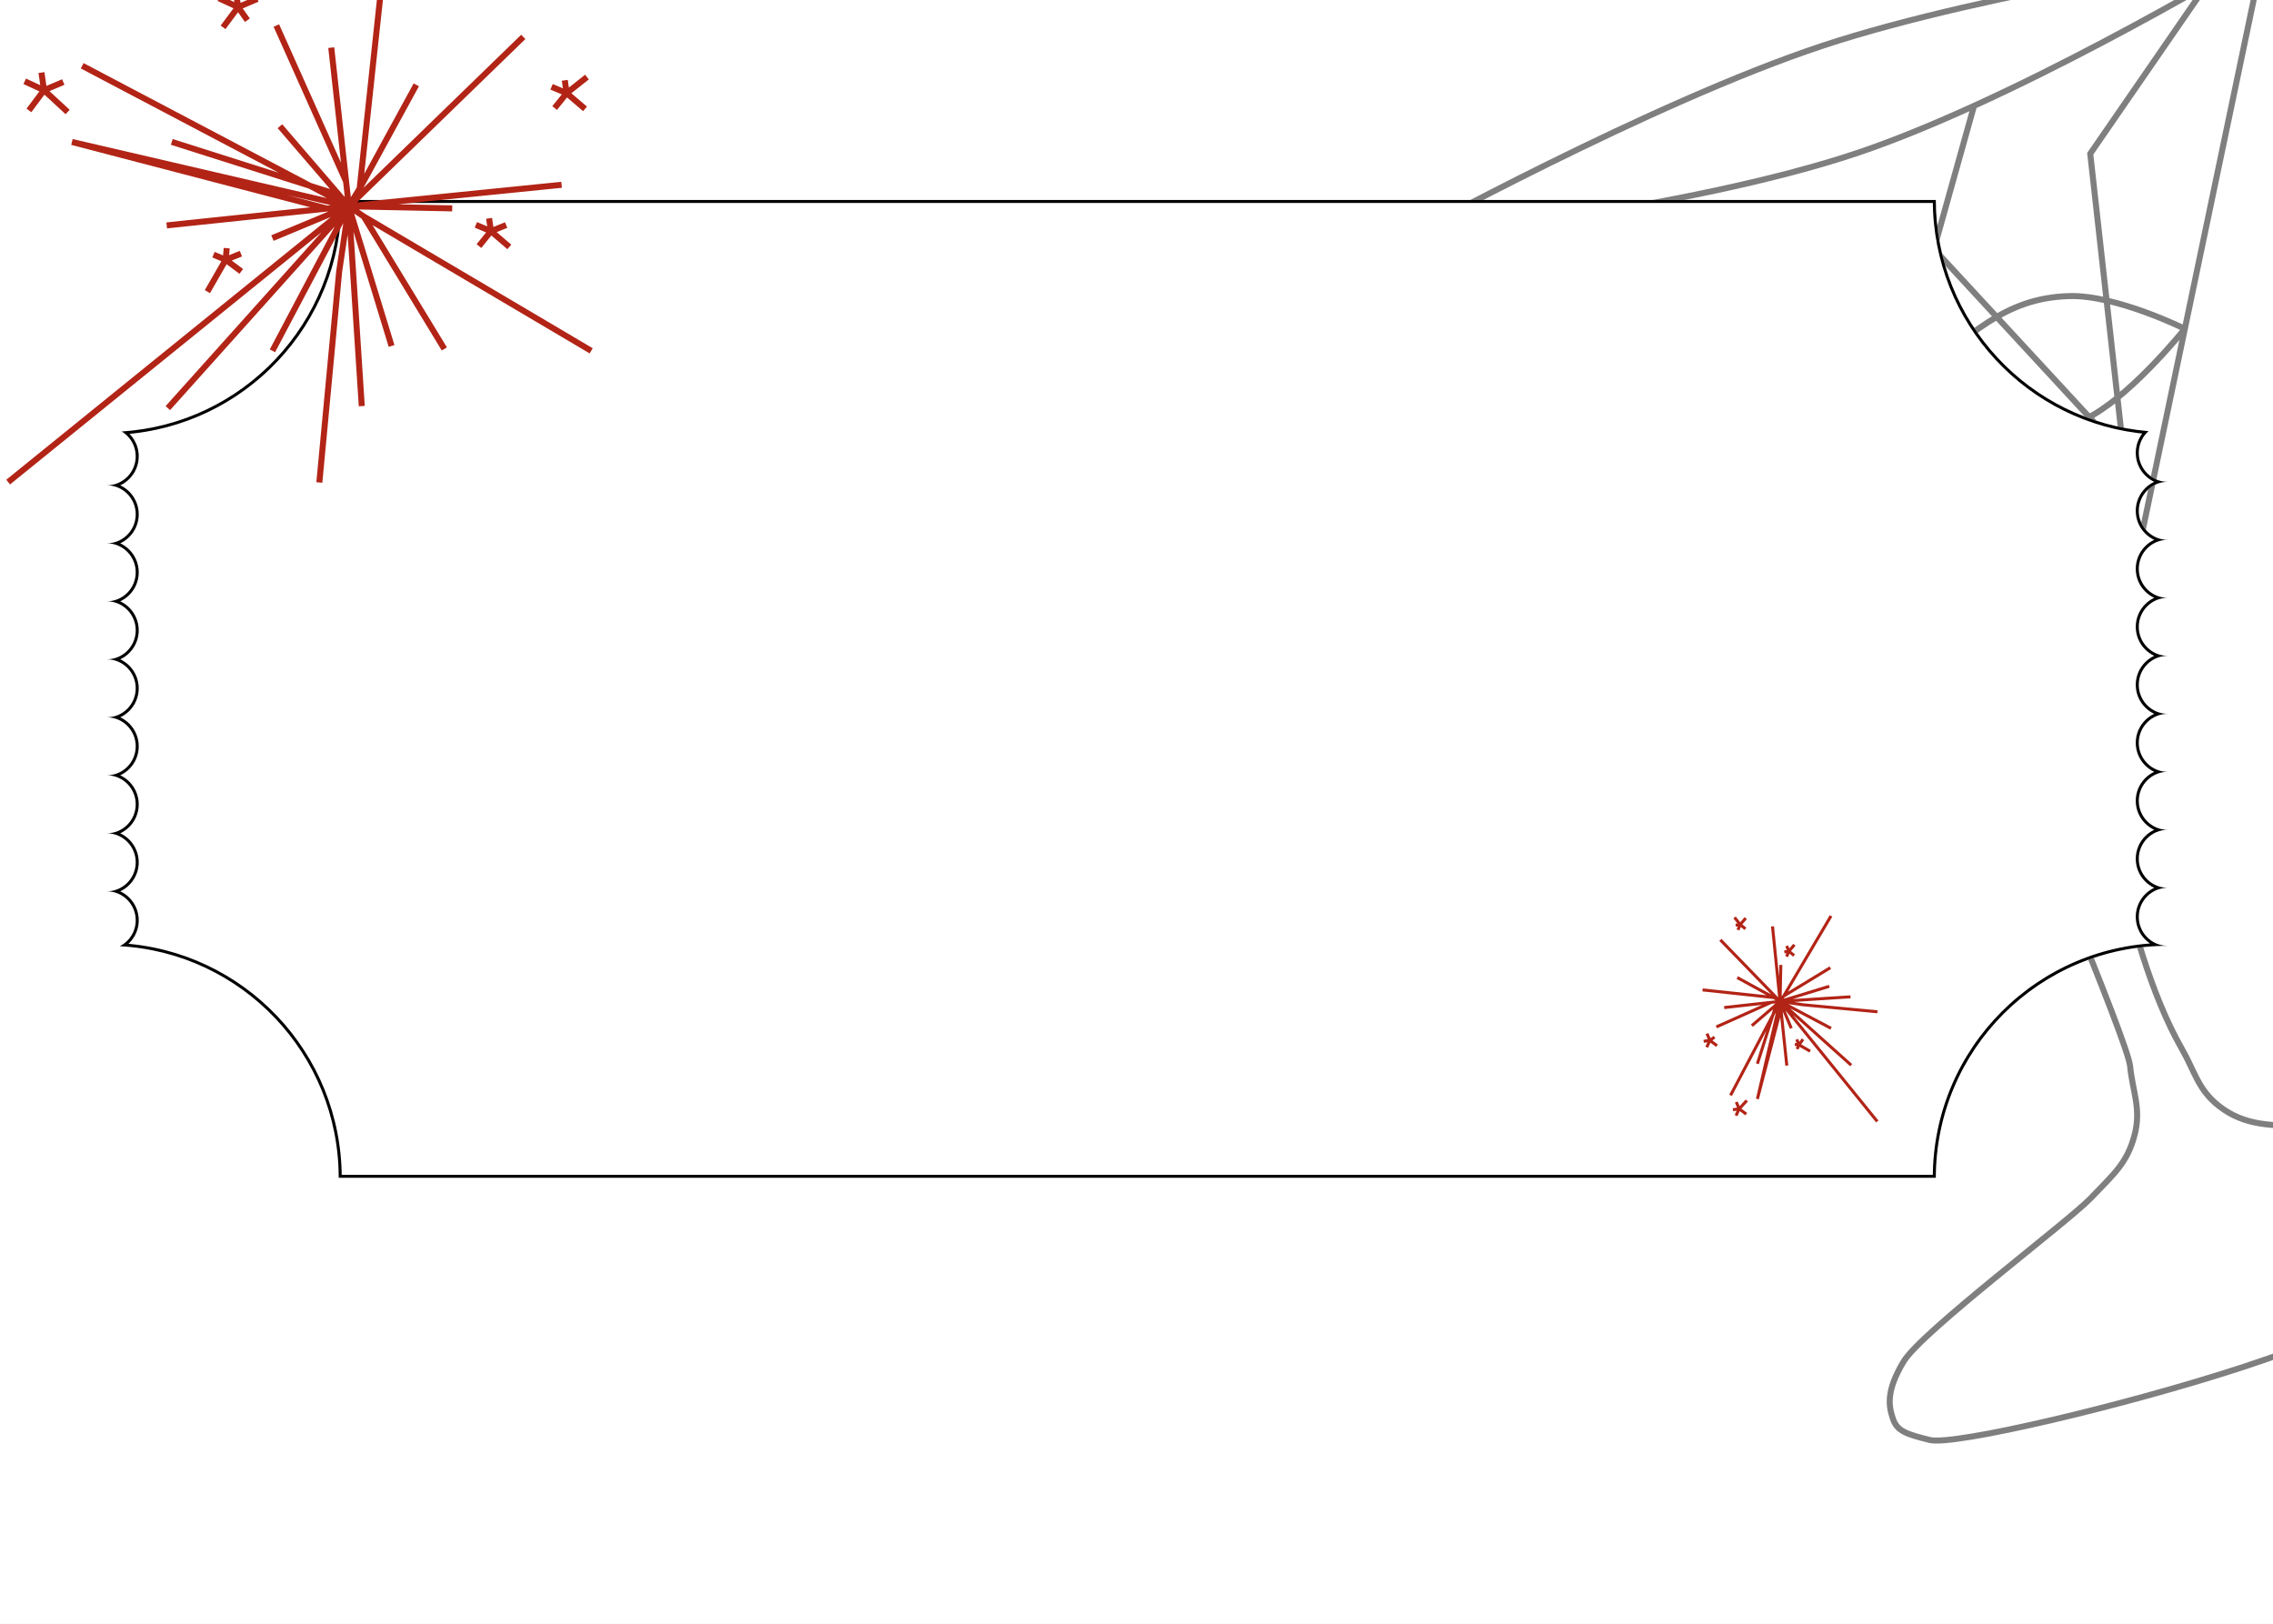
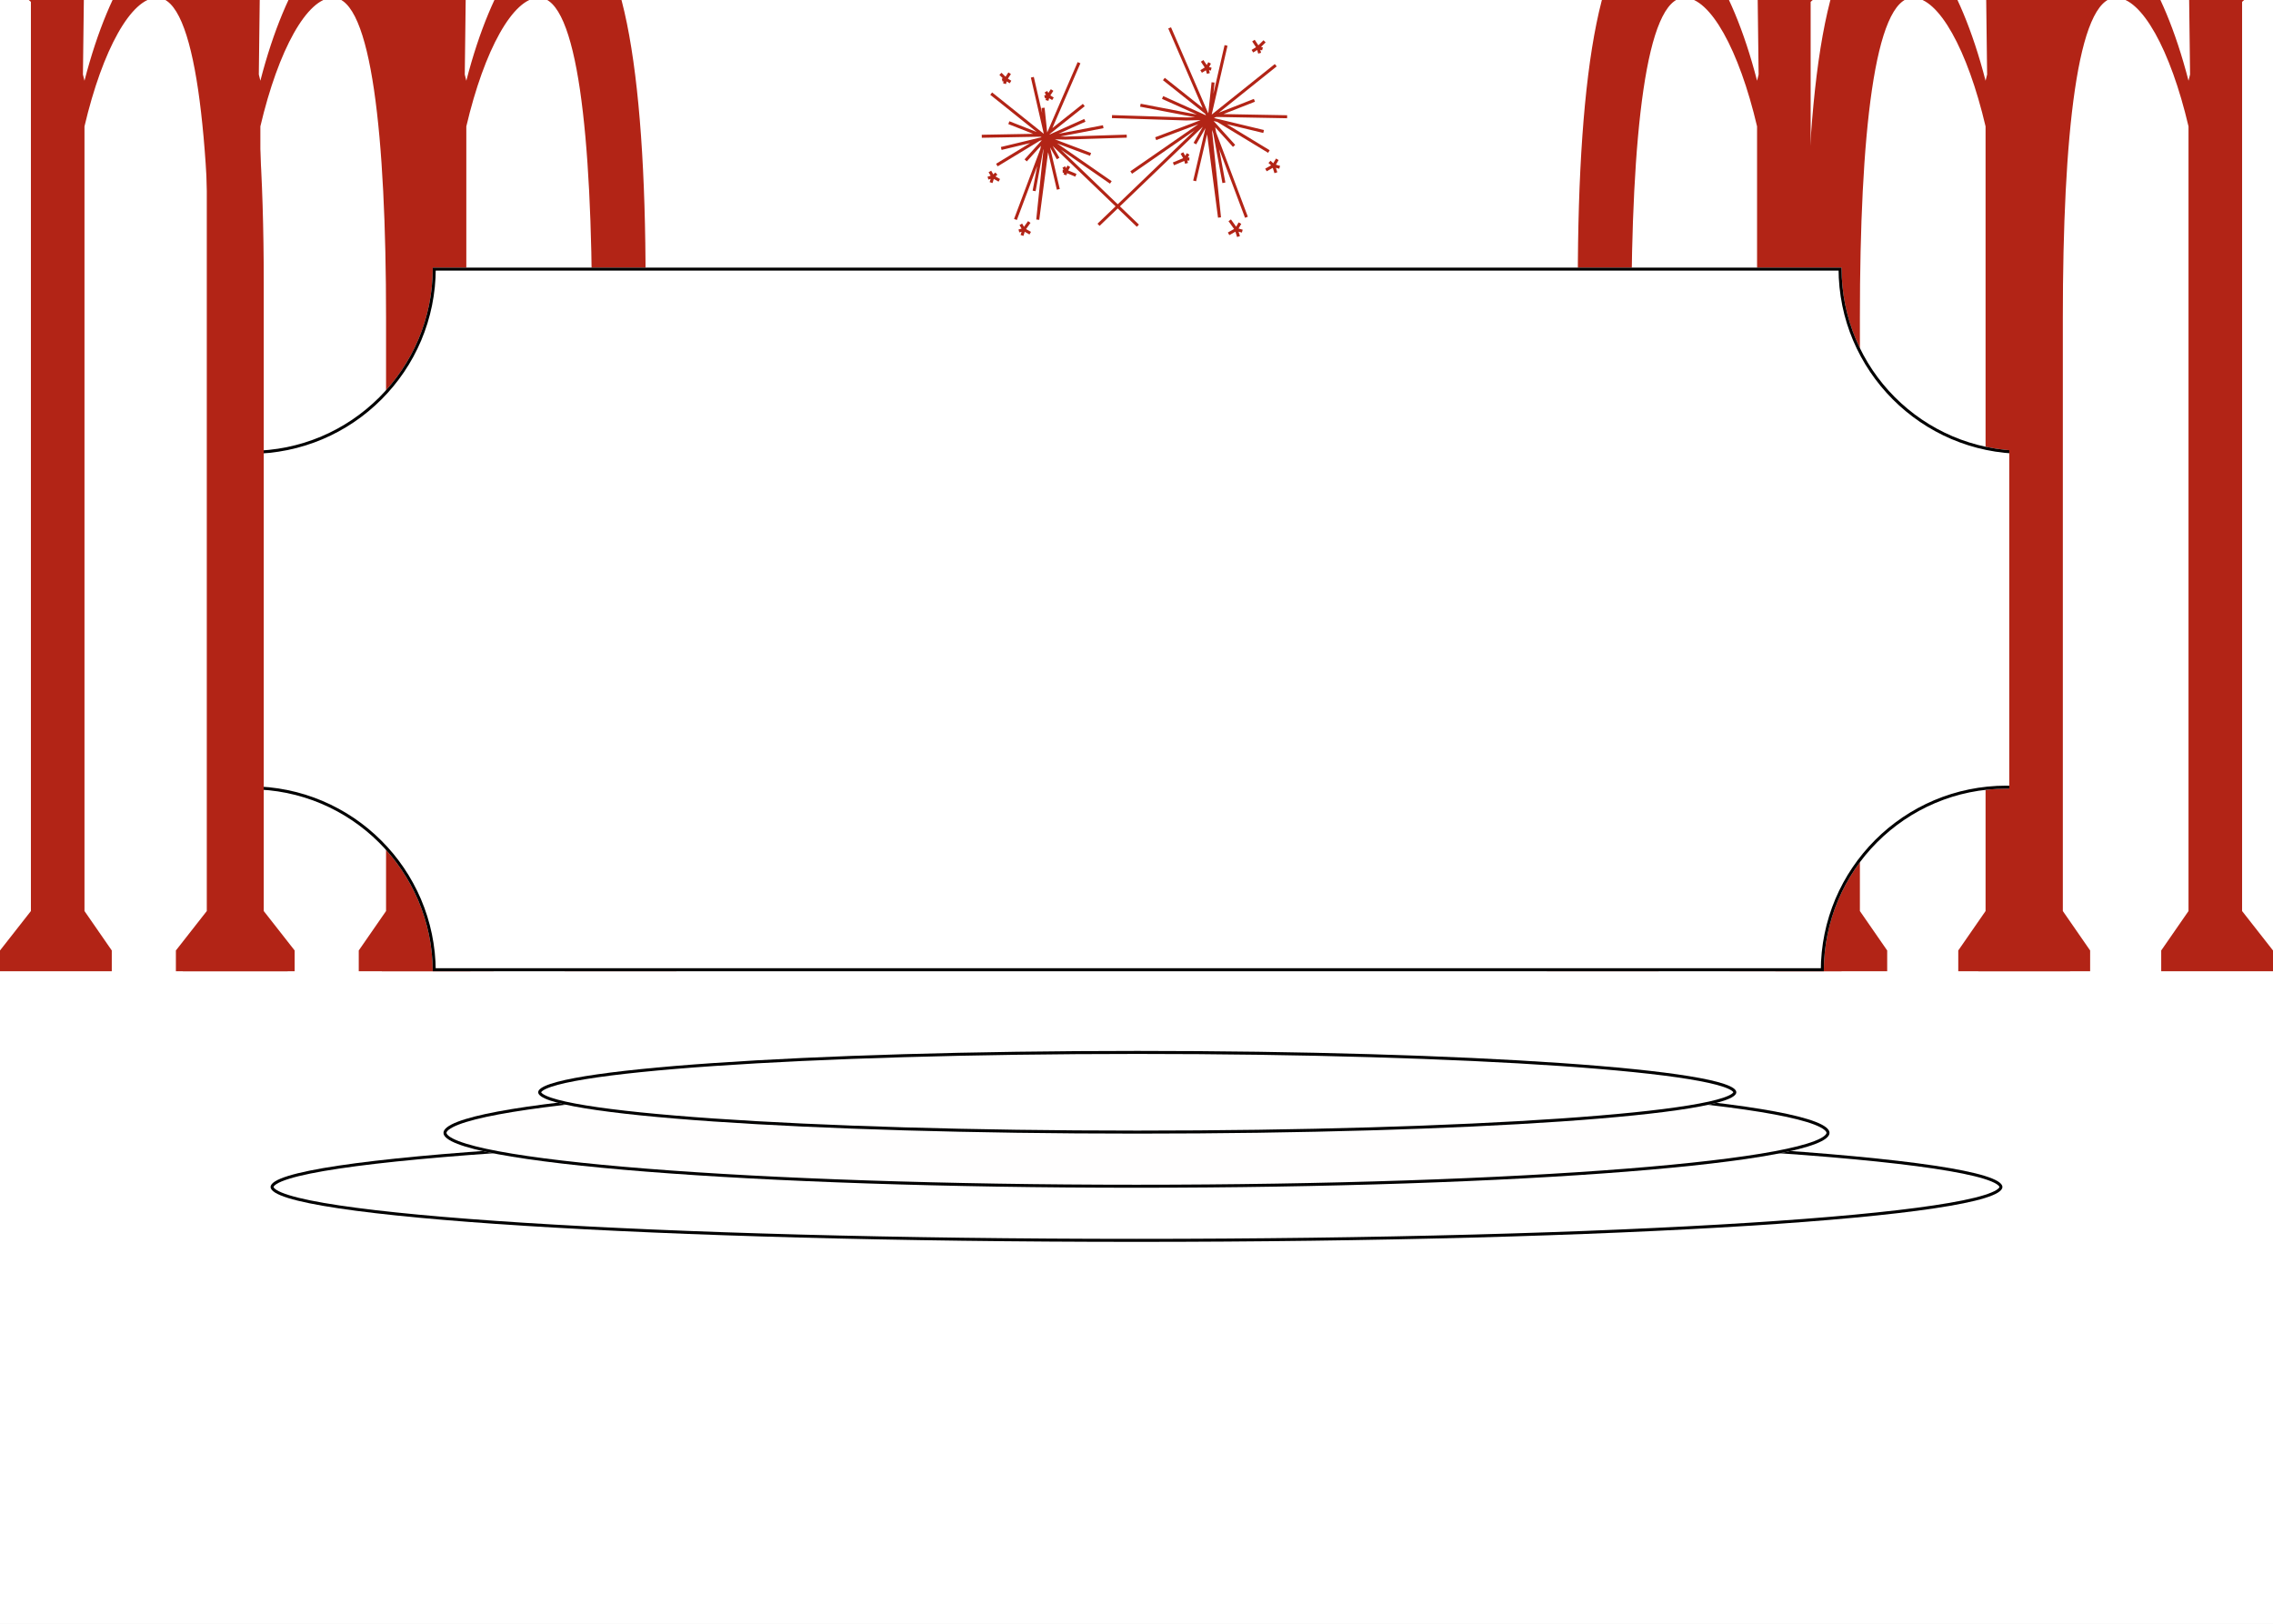
- <svg xmlns="http://www.w3.org/2000/svg" width="1512" height="1080" viewBox="0 0 1512 1080" fill="none">
-   <g clip-path="url(#clip0_89_1991)">
+ <svg xmlns="http://www.w3.org/2000/svg" xmlns:xlink="http://www.w3.org/1999/xlink" width="1512" height="1080" viewBox="0 0 1512 1080" fill="none">
+   <g clip-path="url(#clip0_20_1370)">
    <rect width="1512" height="1080" fill="white" />
-     <path d="M932.686 159.374C932.686 159.374 1122.06 140.113 1236.47 101.417C1260.51 93.284 1286.75 82.431 1313.12 70.413M1453.35 218.702L1505.82 -31.995C1505.82 -31.995 1323.84 -6.406 1212.72 30.301C1098.38 68.074 932.686 159.374 932.686 159.374L1136.23 336.449L1339.78 513.523C1339.78 513.523 1415.36 692.484 1416.94 709.081C1418.53 725.678 1424.34 737.003 1420.12 754.131C1415.28 773.754 1405.48 781.413 1390.85 796.838C1376.22 812.263 1278.13 885.854 1266.27 905.624C1254.4 925.394 1256.38 935.272 1259.15 943.569C1261.92 951.866 1267.86 953.837 1283.68 957.776C1299.5 961.714 1413.19 935.116 1492.92 908.988C1577.75 881.194 1683.15 830.895 1702.56 817.914C1721.96 804.932 1722.74 802.592 1721.94 789.048C1721.06 774.449 1714.45 766.639 1695.82 762.196C1677.19 757.753 1553.42 750.461 1533.25 749.293C1513.07 748.124 1493.95 749.79 1475.89 735.51C1462.05 724.569 1460.13 712.891 1451.36 697.591C1410.51 626.366 1395.55 494.901 1395.55 494.901L1404.21 453.503L1453.35 218.702ZM1505.82 -31.995C1505.82 -31.995 1491.14 -23.102 1467.58 -9.672M1136.23 336.449C1136.23 336.449 1151.63 315.417 1164.9 305.793C1185.86 290.595 1201.91 285.238 1227.79 284.794M1227.79 284.794C1264.72 290.473 1285.23 303.663 1322.34 299.336C1350.97 295.998 1367.39 290.387 1392.35 275.96C1420.64 259.602 1453.35 218.702 1453.35 218.702M1227.79 284.794C1245.87 271.043 1255.22 262.246 1274.07 249.582C1311.4 224.499 1331.55 198.203 1376.51 196.933C1407.7 196.052 1453.35 218.702 1453.35 218.702M1313.12 70.413L1286.47 165.654L1412.74 302.277M1313.12 70.413C1371.53 43.787 1430.53 11.447 1467.58 -9.672M1467.58 -9.672L1390.42 102.236L1412.74 302.277L1375.52 397.785L1404.21 453.503" stroke="black" stroke-opacity="0.5" stroke-width="4" />
-     <mask id="path-2-inside-1_89_1991" fill="white">
-       <path d="M1287.7 133C1287.7 213.905 1349.96 280.263 1429.19 286.776C1425.21 290.309 1422.71 295.459 1422.71 301.192C1422.71 311.845 1431.35 320.48 1442 320.48C1431.35 320.48 1422.71 329.116 1422.71 339.769C1422.71 350.421 1431.35 359.057 1442 359.057C1431.35 359.057 1422.71 367.692 1422.71 378.345C1422.71 388.997 1431.35 397.633 1442 397.633C1431.35 397.633 1422.71 406.269 1422.71 416.921C1422.71 427.573 1431.35 436.209 1442 436.209C1431.35 436.209 1422.71 444.845 1422.71 455.497C1422.71 466.15 1431.35 474.785 1442 474.785C1431.35 474.785 1422.71 483.421 1422.71 494.073C1422.71 504.559 1431.08 513.091 1441.5 513.355L1442 513.362C1431.35 513.362 1422.71 521.998 1422.71 532.65C1422.71 543.136 1431.08 551.667 1441.5 551.932L1442 551.938C1431.35 551.938 1422.71 560.574 1422.71 571.227C1422.71 581.712 1431.08 590.244 1441.5 590.508L1442 590.515C1431.35 590.515 1422.71 599.15 1422.71 609.803C1422.71 620.289 1431.08 628.82 1441.5 629.084L1442 629.091C1356.78 629.091 1287.7 698.175 1287.7 783.396H225.305C225.305 701.095 160.873 633.847 79.7 629.335C85.982 626.155 90.288 619.639 90.288 612.117C90.288 601.631 81.92 593.099 71.498 592.835L71 592.829C81.653 592.829 90.288 584.193 90.288 573.541C90.288 563.055 81.92 554.523 71.498 554.259L71 554.253C81.652 554.253 90.288 545.617 90.288 534.965C90.288 524.479 81.92 515.947 71.498 515.683L71 515.677C81.652 515.677 90.288 507.041 90.288 496.389C90.288 485.903 81.92 477.371 71.498 477.106L71 477.101C81.652 477.101 90.288 468.465 90.288 457.812C90.288 447.326 81.92 438.794 71.498 438.53L71 438.524V438.523C81.653 438.523 90.288 429.888 90.288 419.235C90.288 408.583 81.652 399.947 71 399.947C81.653 399.947 90.288 391.312 90.288 380.659C90.288 370.007 81.652 361.371 71 361.371C81.653 361.371 90.288 352.736 90.288 342.083C90.288 331.431 81.652 322.795 71 322.795C81.653 322.795 90.288 314.159 90.288 303.507C90.288 296.499 86.551 290.365 80.961 286.987C161.539 281.853 225.305 214.874 225.305 133H1287.7Z" />
+     <mask id="stroke0_20_1370" fill="white">
+       <path d="M1332 789.5C1332 809.658 1074.12 826 756 826C437.884 826 180 809.658 180 789.5C180 769.342 437.884 753 756 753C1074.12 753 1332 769.342 1332 789.5Z" />
    </mask>
-     <path d="M1287.7 133C1287.7 213.905 1349.96 280.263 1429.19 286.776C1425.21 290.309 1422.71 295.459 1422.71 301.192C1422.71 311.845 1431.35 320.48 1442 320.48C1431.35 320.48 1422.71 329.116 1422.71 339.769C1422.71 350.421 1431.35 359.057 1442 359.057C1431.35 359.057 1422.71 367.692 1422.71 378.345C1422.71 388.997 1431.35 397.633 1442 397.633C1431.35 397.633 1422.71 406.269 1422.71 416.921C1422.71 427.573 1431.35 436.209 1442 436.209C1431.35 436.209 1422.71 444.845 1422.71 455.497C1422.71 466.15 1431.35 474.785 1442 474.785C1431.35 474.785 1422.71 483.421 1422.71 494.073C1422.71 504.559 1431.08 513.091 1441.5 513.355L1442 513.362C1431.35 513.362 1422.71 521.998 1422.71 532.65C1422.71 543.136 1431.08 551.667 1441.5 551.932L1442 551.938C1431.35 551.938 1422.71 560.574 1422.71 571.227C1422.71 581.712 1431.08 590.244 1441.5 590.508L1442 590.515C1431.35 590.515 1422.71 599.15 1422.71 609.803C1422.71 620.289 1431.08 628.82 1441.5 629.084L1442 629.091C1356.78 629.091 1287.7 698.175 1287.7 783.396H225.305C225.305 701.095 160.873 633.847 79.7 629.335C85.982 626.155 90.288 619.639 90.288 612.117C90.288 601.631 81.92 593.099 71.498 592.835L71 592.829C81.653 592.829 90.288 584.193 90.288 573.541C90.288 563.055 81.92 554.523 71.498 554.259L71 554.253C81.652 554.253 90.288 545.617 90.288 534.965C90.288 524.479 81.92 515.947 71.498 515.683L71 515.677C81.652 515.677 90.288 507.041 90.288 496.389C90.288 485.903 81.92 477.371 71.498 477.106L71 477.101C81.652 477.101 90.288 468.465 90.288 457.812C90.288 447.326 81.92 438.794 71.498 438.53L71 438.524V438.523C81.653 438.523 90.288 429.888 90.288 419.235C90.288 408.583 81.652 399.947 71 399.947C81.653 399.947 90.288 391.312 90.288 380.659C90.288 370.007 81.652 361.371 71 361.371C81.653 361.371 90.288 352.736 90.288 342.083C90.288 331.431 81.652 322.795 71 322.795C81.653 322.795 90.288 314.159 90.288 303.507C90.288 296.499 86.551 290.365 80.961 286.987C161.539 281.853 225.305 214.874 225.305 133H1287.7Z" fill="white" />
-     <path d="M1287.7 133H1289.7V131H1287.7V133ZM1429.19 286.776L1430.51 288.271L1434.01 285.166L1429.35 284.783L1429.19 286.776ZM1422.71 301.192H1420.71V301.192H1422.71ZM1422.71 339.769L1420.71 339.769V339.769H1422.71ZM1422.71 378.345L1420.71 378.345V378.345H1422.71ZM1422.71 416.921L1420.71 416.921V416.921H1422.71ZM1422.71 455.497L1420.71 455.497V455.497H1422.71ZM1422.71 494.073L1420.71 494.073V494.073H1422.71ZM1441.5 513.355L1441.45 515.355L1441.46 515.355L1441.47 515.355L1441.5 513.355ZM1442 513.362V515.362L1442.03 511.362L1442 513.362ZM1422.71 532.65H1420.71V532.65L1422.71 532.65ZM1441.5 551.932L1441.45 553.931L1441.46 553.931L1441.47 553.931L1441.5 551.932ZM1442 551.938V553.938L1442.03 549.939L1442 551.938ZM1422.71 571.227H1420.71V571.227L1422.71 571.227ZM1441.5 590.508L1441.45 592.507L1441.46 592.507L1441.47 592.508L1441.5 590.508ZM1442 590.515V592.515L1442.03 588.515L1442 590.515ZM1422.71 609.803H1420.71V609.803L1422.71 609.803ZM1441.5 629.084L1441.45 631.083L1441.46 631.084L1441.47 631.084L1441.5 629.084ZM1442 629.091V631.091L1442.03 627.091L1442 629.091ZM1287.7 783.396V785.396H1289.7V783.396H1287.7ZM225.305 783.396H223.305V785.396H225.305V783.396ZM79.7 629.335L78.797 627.551L72.145 630.918L79.589 631.332L79.7 629.335ZM90.288 612.117H92.288V612.117H90.288ZM71.498 592.835L71.549 590.836L71.535 590.835L71.522 590.835L71.498 592.835ZM71 592.829V590.829L70.977 594.829L71 592.829ZM90.288 573.541L92.288 573.541V573.541H90.288ZM71.498 554.259L71.549 552.259L71.535 552.259L71.522 552.259L71.498 554.259ZM71 554.253V552.253L70.977 556.253L71 554.253ZM90.288 534.965L92.288 534.965V534.965H90.288ZM71.498 515.683L71.549 513.683L71.535 513.683L71.522 513.683L71.498 515.683ZM71 515.677V513.677L70.977 517.677L71 515.677ZM90.288 496.389L92.288 496.389V496.389H90.288ZM71.498 477.106L71.549 475.107L71.535 475.107L71.522 475.107L71.498 477.106ZM71 477.101V475.101L70.977 479.1L71 477.101ZM90.288 457.812L92.288 457.813V457.812H90.288ZM71.498 438.53L71.549 436.531L71.535 436.531L71.522 436.53L71.498 438.53ZM71 438.524H69V440.501L70.977 440.524L71 438.524ZM71 438.523V436.523H69V438.523H71ZM90.288 419.235H92.288V419.235L90.288 419.235ZM90.288 380.659H92.288V380.659L90.288 380.659ZM90.288 342.083H92.288V342.083L90.288 342.083ZM90.288 303.507H92.288V303.507L90.288 303.507ZM80.961 286.987L80.834 284.991L74.463 285.397L79.927 288.699L80.961 286.987ZM225.305 133V131H223.305V133H225.305ZM1287.7 133H1285.7C1285.7 214.955 1348.77 282.172 1429.02 288.77L1429.19 286.776L1429.35 284.783C1351.15 278.354 1289.7 212.855 1289.7 133H1287.7ZM1429.19 286.776L1427.86 285.282C1423.48 289.178 1420.71 294.864 1420.71 301.192H1422.71H1424.71C1424.71 296.053 1426.95 291.44 1430.51 288.271L1429.19 286.776ZM1422.71 301.192H1420.71C1420.71 312.949 1430.24 322.48 1442 322.48V320.48V318.48C1432.45 318.48 1424.71 310.74 1424.71 301.192H1422.71ZM1442 320.48V318.48C1430.24 318.48 1420.71 328.012 1420.71 339.769L1422.71 339.769L1424.71 339.769C1424.71 330.221 1432.45 322.48 1442 322.48V320.48ZM1422.71 339.769H1420.71C1420.71 351.526 1430.24 361.057 1442 361.057V359.057V357.057C1432.45 357.057 1424.71 349.317 1424.71 339.769H1422.71ZM1442 359.057V357.057C1430.24 357.057 1420.71 366.588 1420.71 378.345L1422.71 378.345L1424.71 378.345C1424.71 368.797 1432.45 361.057 1442 361.057V359.057ZM1422.71 378.345H1420.71C1420.71 390.102 1430.24 399.633 1442 399.633V397.633V395.633C1432.45 395.633 1424.71 387.893 1424.71 378.345H1422.71ZM1442 397.633V395.633C1430.24 395.633 1420.71 405.164 1420.71 416.921L1422.71 416.921L1424.71 416.921C1424.71 407.373 1432.45 399.633 1442 399.633V397.633ZM1422.71 416.921H1420.71C1420.71 428.678 1430.24 438.209 1442 438.209V436.209V434.209C1432.45 434.209 1424.71 426.469 1424.71 416.921H1422.71ZM1442 436.209V434.209C1430.24 434.209 1420.71 443.74 1420.71 455.497L1422.71 455.497L1424.71 455.497C1424.71 445.949 1432.45 438.209 1442 438.209V436.209ZM1422.71 455.497H1420.71C1420.71 467.254 1430.24 476.785 1442 476.785V474.785V472.785C1432.45 472.785 1424.71 465.045 1424.71 455.497H1422.71ZM1442 474.785V472.785C1430.24 472.785 1420.71 482.316 1420.71 494.073L1422.71 494.073L1424.71 494.073C1424.71 484.525 1432.45 476.785 1442 476.785V474.785ZM1422.71 494.073H1420.71C1420.71 505.647 1429.95 515.063 1441.45 515.355L1441.5 513.355L1441.55 511.356C1432.21 511.119 1424.71 503.472 1424.71 494.073H1422.71ZM1441.5 513.355L1441.47 515.355L1441.97 515.362L1442 513.362L1442.03 511.362L1441.53 511.356L1441.5 513.355ZM1442 513.362V511.362C1430.24 511.362 1420.71 520.893 1420.71 532.65H1422.71H1424.71C1424.71 523.102 1432.45 515.362 1442 515.362V513.362ZM1422.71 532.65L1420.71 532.65C1420.71 544.224 1429.95 553.639 1441.45 553.931L1441.5 551.932L1441.55 549.932C1432.21 549.696 1424.71 542.049 1424.71 532.65L1422.71 532.65ZM1441.5 551.932L1441.47 553.931L1441.97 553.938L1442 551.938L1442.03 549.939L1441.53 549.932L1441.5 551.932ZM1442 551.938V549.938C1430.24 549.939 1420.71 559.469 1420.71 571.227H1422.71H1424.71C1424.71 561.679 1432.45 553.939 1442 553.938V551.938ZM1422.71 571.227L1420.71 571.227C1420.71 582.8 1429.95 592.216 1441.45 592.507L1441.5 590.508L1441.55 588.508C1432.21 588.272 1424.71 580.625 1424.71 571.227L1422.71 571.227ZM1441.5 590.508L1441.47 592.508L1441.97 592.514L1442 590.515L1442.03 588.515L1441.53 588.508L1441.5 590.508ZM1442 590.515V588.515C1430.24 588.515 1420.71 598.046 1420.71 609.803H1422.71H1424.71C1424.71 600.255 1432.45 592.515 1442 592.515V590.515ZM1422.71 609.803L1420.71 609.803C1420.71 621.376 1429.95 630.792 1441.45 631.083L1441.5 629.084L1441.55 627.085C1432.21 626.848 1424.71 619.201 1424.71 609.803L1422.71 609.803ZM1441.5 629.084L1441.47 631.084L1441.97 631.091L1442 629.091L1442.03 627.091L1441.53 627.084L1441.5 629.084ZM1442 629.091V627.091C1355.68 627.091 1285.7 697.071 1285.7 783.396H1287.7H1289.7C1289.7 699.28 1357.88 631.091 1442 631.091V629.091ZM1287.7 783.396V781.396H225.305V783.396V785.396H1287.7V783.396ZM225.305 783.396H227.305C227.305 700.028 162.038 631.908 79.811 627.338L79.7 629.335L79.589 631.332C159.708 635.785 223.305 702.162 223.305 783.396H225.305ZM79.7 629.335L80.604 631.119C87.531 627.612 92.288 620.422 92.288 612.117H90.288H88.288C88.288 618.856 84.432 624.698 78.797 627.551L79.7 629.335ZM90.288 612.117H92.288C92.288 600.544 83.053 591.127 71.549 590.836L71.498 592.835L71.447 594.834C80.788 595.071 88.288 602.719 88.288 612.117H90.288ZM71.498 592.835L71.522 590.835L71.023 590.829L71 592.829L70.977 594.829L71.475 594.835L71.498 592.835ZM71 592.829V594.829C82.757 594.829 92.288 585.298 92.288 573.541L90.288 573.541L88.288 573.541C88.288 583.089 80.548 590.829 71 590.829V592.829ZM90.288 573.541H92.288C92.288 561.967 83.053 552.551 71.549 552.259L71.498 554.259L71.447 556.258C80.788 556.495 88.288 564.143 88.288 573.541H90.288ZM71.498 554.259L71.522 552.259L71.023 552.253L71 554.253L70.977 556.253L71.475 556.259L71.498 554.259ZM71 554.253V556.253C82.757 556.253 92.288 546.722 92.288 534.965L90.288 534.965L88.288 534.965C88.288 544.513 80.548 552.253 71 552.253V554.253ZM90.288 534.965H92.288C92.288 523.391 83.053 513.975 71.549 513.683L71.498 515.683L71.447 517.682C80.788 517.919 88.288 525.566 88.288 534.965H90.288ZM71.498 515.683L71.522 513.683L71.023 513.677L71 515.677L70.977 517.677L71.475 517.682L71.498 515.683ZM71 515.677V517.677C82.757 517.677 92.288 508.146 92.288 496.389L90.288 496.389L88.288 496.389C88.288 505.936 80.548 513.677 71 513.677V515.677ZM90.288 496.389H92.288C92.288 484.815 83.053 475.399 71.549 475.107L71.498 477.106L71.447 479.106C80.788 479.343 88.288 486.99 88.288 496.389H90.288ZM71.498 477.106L71.522 475.107L71.023 475.101L71 477.101L70.977 479.1L71.475 479.106L71.498 477.106ZM71 477.101V479.101C82.757 479.101 92.288 469.569 92.288 457.813L90.288 457.812L88.288 457.812C88.288 467.36 80.548 475.101 71 475.101V477.101ZM90.288 457.812H92.288C92.288 446.239 83.053 436.823 71.549 436.531L71.498 438.53L71.447 440.53C80.788 440.766 88.288 448.414 88.288 457.812H90.288ZM71.498 438.53L71.522 436.53L71.023 436.525L71 438.524L70.977 440.524L71.475 440.53L71.498 438.53ZM71 438.524H73V438.523H71H69V438.524H71ZM71 438.523V440.523C82.757 440.523 92.288 430.992 92.288 419.235H90.288H88.288C88.288 428.783 80.548 436.523 71 436.523V438.523ZM90.288 419.235L92.288 419.235C92.288 407.478 82.757 397.947 71 397.947V399.947V401.947C80.548 401.947 88.288 409.688 88.288 419.235L90.288 419.235ZM71 399.947V401.947C82.757 401.947 92.288 392.416 92.288 380.659H90.288H88.288C88.288 390.207 80.548 397.947 71 397.947V399.947ZM90.288 380.659L92.288 380.659C92.288 368.902 82.757 359.371 71 359.371V361.371V363.371C80.548 363.371 88.288 371.111 88.288 380.659L90.288 380.659ZM71 361.371V363.371C82.757 363.371 92.288 353.84 92.288 342.083H90.288H88.288C88.288 351.631 80.548 359.371 71 359.371V361.371ZM90.288 342.083L92.288 342.083C92.288 330.326 82.757 320.795 71 320.795V322.795V324.795C80.548 324.795 88.288 332.535 88.288 342.083L90.288 342.083ZM71 322.795V324.795C82.757 324.795 92.288 315.264 92.288 303.507H90.288H88.288C88.288 313.055 80.548 320.795 71 320.795V322.795ZM90.288 303.507L92.288 303.507C92.288 295.77 88.159 289 81.995 285.276L80.961 286.987L79.927 288.699C84.942 291.73 88.288 297.228 88.288 303.507L90.288 303.507ZM80.961 286.987L81.088 288.983C162.713 283.783 227.305 215.936 227.305 133H225.305H223.305C223.305 213.812 160.366 279.924 80.834 284.991L80.961 286.987ZM225.305 133V135H1287.7V133V131H225.305V133Z" fill="black" mask="url(#path-2-inside-1_89_1991)" />
-     <path d="M232.036 137.2L300.809 138.604M232.036 137.2L220.351 31.688L230.209 120.695M232.036 137.2L348.089 24.539M232.036 137.2L373.57 122.913M276.917 56.424L239.251 125.373L232.036 137.2M232.036 137.2L241.945 143.947M232.036 137.2L240.649 270.109M232.036 137.2L5.43 320.647M232.036 137.2L220.487 131.114L54.675 43.741M186.219 83.954L219.208 122.291L225.622 129.745L232.036 137.2M232.036 137.2L230.209 120.695M232.036 137.2L47.88 94.438L217.564 138.72M232.036 137.2L217.564 138.72M232.036 137.2L181.228 158.345M232.036 137.2L225.622 180.517L212.428 320.918M232.036 137.2L260.471 230.112L255.905 215.191M232.036 137.2L111.651 271.452M232.036 137.2L181.228 233.34M393.26 233.34L241.945 143.947M110.893 149.923L122.149 148.741L217.564 138.72M158.402 4.739L171.217 -0.714M158.402 4.739L156.701 -6.993M158.402 4.739L145.571 -1.186M158.402 4.739L148.378 18.171M158.402 4.739L164.561 13.428M239.251 125.373L253.684 -9.082M230.209 120.695L183.839 16.987M295.582 232.075L241.945 143.947M225.622 129.745L114.266 94.391M29.28 60.002L42.094 54.55M29.28 60.002L27.578 48.271M29.28 60.002L16.448 54.078M29.28 60.002L19.256 73.435M29.28 60.002L44.987 74.494M326.585 153.781L336.703 149.693M326.585 153.781L325.345 145.226M326.585 153.781L316.548 149.559M326.585 153.781L318.595 163.674M326.585 153.781L338.812 164.235M376.939 61.967L390.452 51.272M376.939 61.967L375.698 53.412M376.939 61.967L366.901 57.745M376.939 61.967L368.949 71.86M376.939 61.967L389.165 72.421M150.128 172.798L160.245 168.71M150.128 172.798L150.811 165.053M150.128 172.798L142.014 169.386M150.128 172.798L137.961 193.968M150.128 172.798L160.499 180.517" stroke="#B22416" stroke-width="4" />
-     <path d="M1184.1 666.045L1184.6 641.805M1184.1 666.045L1146.92 670.163L1178.29 666.689M1184.1 666.045L1144.4 625.14M1184.1 666.045L1179.07 616.159M1155.63 650.226L1179.94 663.502L1184.1 666.045M1184.1 666.045L1186.48 662.552M1184.1 666.045L1230.95 663.009M1184.1 666.045L1248.76 745.916M1184.1 666.045L1181.96 670.115L1151.16 728.558M1165.34 682.194L1178.85 670.566L1181.48 668.306L1184.1 666.045M1184.1 666.045L1178.29 666.689M1184.1 666.045L1169.03 730.953L1184.64 671.146M1184.1 666.045L1184.64 671.146M1184.1 666.045L1191.56 683.953M1184.1 666.045L1199.37 668.306L1248.86 672.956M1184.1 666.045L1216.85 656.022L1211.59 657.632M1184.1 666.045L1231.42 708.476M1184.1 666.045L1217.99 683.953M1217.99 609.219L1186.48 662.552M1188.59 708.744L1188.17 704.776L1184.64 671.146M1137.42 691.998L1135.49 687.482M1137.42 691.998L1133.28 692.598M1137.42 691.998L1135.33 696.521M1137.42 691.998L1142.15 695.531M1137.42 691.998L1140.48 689.827M1179.94 663.502L1132.54 658.415M1178.29 666.689L1141.73 683.033M1217.54 643.647L1186.48 662.552M1181.48 668.306L1169.02 707.555M1156.89 737.509L1154.97 732.993M1156.89 737.509L1152.76 738.109M1156.89 737.509L1154.81 742.032M1156.89 737.509L1161.63 741.042M1156.89 737.509L1162 731.973M1189.95 632.72L1188.51 629.154M1189.95 632.72L1186.93 633.157M1189.95 632.72L1188.46 636.257M1189.95 632.72L1193.44 635.536M1189.95 632.72L1193.63 628.41M1157.59 614.972L1153.82 610.209M1157.59 614.972L1154.57 615.409M1157.59 614.972L1156.1 618.51M1157.59 614.972L1161.07 617.788M1157.59 614.972L1161.27 610.662M1196.65 694.914L1195.21 691.348M1196.65 694.914L1193.92 694.674M1196.65 694.914L1195.45 697.774M1196.65 694.914L1204.11 699.203M1196.65 694.914L1199.37 691.259" stroke="#B22416" stroke-width="2" />
+     <path d="M1332 789.5C1332 809.658 1074.12 826 756 826C437.884 826 180 809.658 180 789.5C180 769.342 437.884 753 756 753C1074.12 753 1332 769.342 1332 789.5Z" stroke-width="4" stroke="black" mask="url(#stroke0_20_1370)" />
+     <use xlink:href="#stroke1_20_1370" fill="#FFFEFE" />
+     <mask id="stroke2_20_1370" fill="white">
+       <use xlink:href="#stroke1_20_1370" />
+     </mask>
+     <path d="M1217 753.5C1217 773.658 1010.6 790 756 790C501.397 790 295 773.658 295 753.5C295 733.342 501.397 717 756 717C1010.6 717 1217 733.342 1217 753.5Z" stroke-width="4" stroke="black" mask="url(#stroke2_20_1370)" />
+     <path d="M173.196 84.067V605.961L191.357 632.193V646H117V632.193L137.559 605.961V1.227L117 -16.722V-31.909L168.741 -54L173.196 -34.671L172.168 49.55L173.196 53.692C190.671 -13.96 218.084 -49.858 240.357 -49.858C276.678 -49.858 292.441 45.408 292.441 187.617V605.961L313 632.193V646H238.643V632.193L256.804 605.961V211.089C256.804 90.97 247.21 -1.534 221.51 -1.534C204.378 -1.534 185.189 32.982 173.196 84.067Z" fill="#B22416" />
+     <path d="M310.196 84.067V605.961L328.357 632.193V646H254V632.193L274.559 605.961V1.227L254 -16.722V-31.909L305.741 -54L310.196 -34.671L309.168 49.55L310.196 53.692C327.671 -13.96 355.084 -49.858 377.357 -49.858C413.678 -49.858 429.441 45.408 429.441 187.617V605.961L450 632.193V646H375.643V632.193L393.804 605.961V211.089C393.804 90.97 384.21 -1.534 358.51 -1.534C341.378 -1.534 322.189 32.982 310.196 84.067Z" fill="#B22416" />
+     <path d="M1320.8 84.067V605.961L1302.64 632.193V646H1377V632.193L1356.44 605.961V1.227L1377 -16.722V-31.909L1325.26 -54L1320.8 -34.671L1321.83 49.55L1320.8 53.692C1303.33 -13.96 1275.92 -49.858 1253.64 -49.858C1217.32 -49.858 1201.56 45.408 1201.56 187.617V605.961L1181 632.193V646H1255.36V632.193L1237.2 605.961V211.089C1237.2 90.97 1246.79 -1.534 1272.49 -1.534C1289.62 -1.534 1308.81 32.982 1320.8 84.067Z" fill="#B22416" />
+     <path d="M1168.8 84.067V605.961L1150.64 632.193V646H1225V632.193L1204.44 605.961V1.227L1225 -16.722V-31.909L1173.26 -54L1168.8 -34.671L1169.83 49.55L1168.8 53.692C1151.33 -13.96 1123.92 -49.858 1101.64 -49.858C1065.32 -49.858 1049.56 45.408 1049.56 187.617V605.961L1029 632.193V646H1103.36V632.193L1085.2 605.961V211.089C1085.2 90.97 1094.79 -1.534 1120.49 -1.534C1137.62 -1.534 1156.81 32.982 1168.8 84.067Z" fill="#B22416" />
+     <use xlink:href="#stroke3_20_1370" fill="white" />
+     <mask id="stroke4_20_1370" fill="white">
+       <use xlink:href="#stroke3_20_1370" />
+     </mask>
+     <path d="M1225 178.433C1225 245.354 1279.13 299.629 1346 299.862V525.096C1342.25 524.748 1338.46 524.567 1334.62 524.567C1267.56 524.567 1213.19 578.935 1213.19 646H287.863C287.63 579.134 233.354 525 166.433 525C166.288 525 166.144 525.001 166 525.002V299.862C166.144 299.863 166.288 299.865 166.433 299.865C233.498 299.865 287.866 245.498 287.866 178.433C287.866 178.289 287.864 178.144 287.863 178H1225C1225 178.144 1225 178.289 1225 178.433Z" stroke-width="4" stroke="black" mask="url(#stroke4_20_1370)" />
+     <path d="M56.196 84.067V605.961L74.357 632.193V646H0V632.193L20.559 605.961V1.227L0 -16.722V-31.909L51.741 -54L56.196 -34.671L55.168 49.55L56.196 53.692C73.671 -13.96 101.084 -49.858 123.357 -49.858C159.678 -49.858 175.441 45.408 175.441 187.617V605.961L196 632.193V646H121.643V632.193L139.804 605.961V211.089C139.804 90.97 130.21 -1.534 104.51 -1.534C87.378 -1.534 68.189 32.982 56.196 84.067Z" fill="#B22416" />
+     <path d="M1455.8 84.067V605.961L1437.64 632.193V646H1512V632.193L1491.44 605.961V1.227L1512 -16.722V-31.909L1460.26 -54L1455.8 -34.671L1456.83 49.55L1455.8 53.692C1438.33 -13.96 1410.92 -49.858 1388.64 -49.858C1352.32 -49.858 1336.56 45.408 1336.56 187.617V605.961L1316 632.193V646H1390.36V632.193L1372.2 605.961V211.089C1372.2 90.97 1381.79 -1.534 1407.49 -1.534C1424.62 -1.534 1443.81 32.982 1455.8 84.067Z" fill="#B22416" />
+     <path d="M695.947 91.57L693.862 71.735M695.947 91.57L691.266 92.693M695.947 91.57L659.338 62.262M695.947 91.57L686.715 51.371M671.086 81.582L692.284 89.922L695.947 91.57M695.947 91.57L697.529 88.475M695.947 91.57L733.87 84.281M695.947 91.57L756.922 150.118M695.947 91.57L694.615 95.112L692.962 99.504M682.288 106.677L692.123 95.8L694.035 93.685L695.947 91.57M695.947 91.57L690.311 146.094L696.908 95.678M695.947 91.57L696.908 95.678M695.947 91.57L703.869 105.42M695.947 91.57L708.641 91.847L749.507 90.561M695.947 91.57L717.519 81.88L721.646 80.027M695.947 91.57L738.925 121.342M695.947 91.57L725.443 102.706M691.266 92.693L666.018 98.75M691.266 92.693L663.11 109.786M660.507 117.546L658.475 114.057M660.507 117.546L657.194 118.46M660.507 117.546L659.267 121.452M660.507 117.546L664.734 119.944M660.507 117.546L662.784 115.46M692.284 89.922L653.083 90.637M697.529 88.475L717.769 41.711M697.529 88.475L720.94 69.856M692.962 99.504L675.481 145.974M692.962 99.504L694.035 93.685M692.962 99.504L687.895 126.998M696.908 95.678L703.245 122.763L703.992 125.959M681.078 152.691L679.046 149.202M681.078 152.691L677.765 153.605M681.078 152.691L679.838 156.597M681.078 152.691L685.305 155.088M681.078 152.691L684.679 147.648M697.295 63.77L695.753 61.008M697.295 63.77L694.879 64.437M697.295 63.77L696.444 66.811M697.295 63.77L700.43 65.711M697.295 63.77L699.86 59.875M669.06 52.608L665.495 49.108M669.06 52.608L666.644 53.275M669.06 52.608L668.209 55.649M669.06 52.608L672.195 54.549M669.06 52.608L671.625 48.713M709.152 113.844L707.61 111.081M709.152 113.844L706.9 113.928M709.152 113.844L708.464 116.301M709.152 113.844L715.683 116.578M709.152 113.844L710.998 110.581" stroke-width="2" stroke="#B22416" />
+     <path d="M804.406 78.782L806.926 54.818M804.406 78.782L810.062 80.139M804.406 78.782L848.637 43.373M804.406 78.782L815.561 30.216M834.443 66.716L808.832 76.791L804.406 78.782M804.406 78.782L802.495 75.043M804.406 78.782L758.59 69.976M804.406 78.782L730.739 149.518M804.406 78.782L806.016 83.062L808.012 88.368M820.909 97.034L809.027 83.892L806.716 81.337L804.406 78.782M804.406 78.782L811.216 144.656L803.245 83.745M794.687 120.329L795.59 116.469L803.245 83.745L804.406 78.782M804.406 78.782L794.835 95.516M804.406 78.782L789.07 79.117L739.696 77.563M804.406 78.782L778.344 67.076L773.358 64.836M804.406 78.782L752.482 114.752M804.406 78.782L768.77 92.236M810.062 80.139L840.566 87.457M810.062 80.139L844.079 100.79M847.224 110.166L849.679 105.951M847.224 110.166L851.227 111.27M847.224 110.166L848.722 114.885M847.224 110.166L842.117 113.062M847.224 110.166L844.473 107.645M808.832 76.791L856.194 77.655M802.495 75.043L778.042 18.543M802.495 75.043L774.21 52.547M808.012 88.368L829.132 144.511M808.012 88.368L806.716 81.337M808.012 88.368L814.135 121.585M822.37 152.626L824.826 148.411M822.37 152.626L826.373 153.731M822.37 152.626L823.868 157.345M822.37 152.626L817.263 155.523M822.37 152.626L818.021 146.534M802.778 45.196L804.641 41.858M802.778 45.196L805.697 46.001M802.778 45.196L803.806 48.869M802.778 45.196L798.99 47.54M802.778 45.196L799.679 40.489M836.89 31.71L841.198 27.481M836.89 31.71L839.809 32.515M836.89 31.71L837.918 35.383M836.89 31.71L833.102 34.054M836.89 31.71L833.791 27.003M788.452 105.693L790.315 102.355M788.452 105.693L791.174 105.794M788.452 105.693L789.283 108.662M788.452 105.693L780.562 108.996M788.452 105.693L786.223 101.751" stroke-width="2" stroke="#B22416" />
+     <use xlink:href="#stroke5_20_1370" fill="white" />
+     <mask id="stroke6_20_1370" fill="white">
+       <use xlink:href="#stroke5_20_1370" />
+     </mask>
+     <path d="M1155 726.5C1155 741.688 976.585 754 756.5 754C536.415 754 358 741.688 358 726.5C358 711.312 536.415 699 756.5 699C976.585 699 1155 711.312 1155 726.5Z" stroke-width="4" stroke="black" mask="url(#stroke6_20_1370)" />
  </g>
  <defs>
-     <clipPath id="clip0_89_1991">
+     <clipPath id="clip0_20_1370">
      <rect width="1512" height="1080" fill="white" />
    </clipPath>
+     <path id="stroke1_20_1370" d="M1217 753.5C1217 773.658 1010.6 790 756 790C501.397 790 295 773.658 295 753.5C295 733.342 501.397 717 756 717C1010.6 717 1217 733.342 1217 753.5Z" />
+     <path id="stroke3_20_1370" d="M1225 178.433C1225 245.354 1279.13 299.629 1346 299.862V525.096C1342.25 524.748 1338.46 524.567 1334.62 524.567C1267.56 524.567 1213.19 578.935 1213.19 646H287.863C287.63 579.134 233.354 525 166.433 525C166.288 525 166.144 525.001 166 525.002V299.862C166.144 299.863 166.288 299.865 166.433 299.865C233.498 299.865 287.866 245.498 287.866 178.433C287.866 178.289 287.864 178.144 287.863 178H1225C1225 178.144 1225 178.289 1225 178.433Z" />
+     <path id="stroke5_20_1370" d="M1155 726.5C1155 741.688 976.585 754 756.5 754C536.415 754 358 741.688 358 726.5C358 711.312 536.415 699 756.5 699C976.585 699 1155 711.312 1155 726.5Z" />
  </defs>
</svg>
